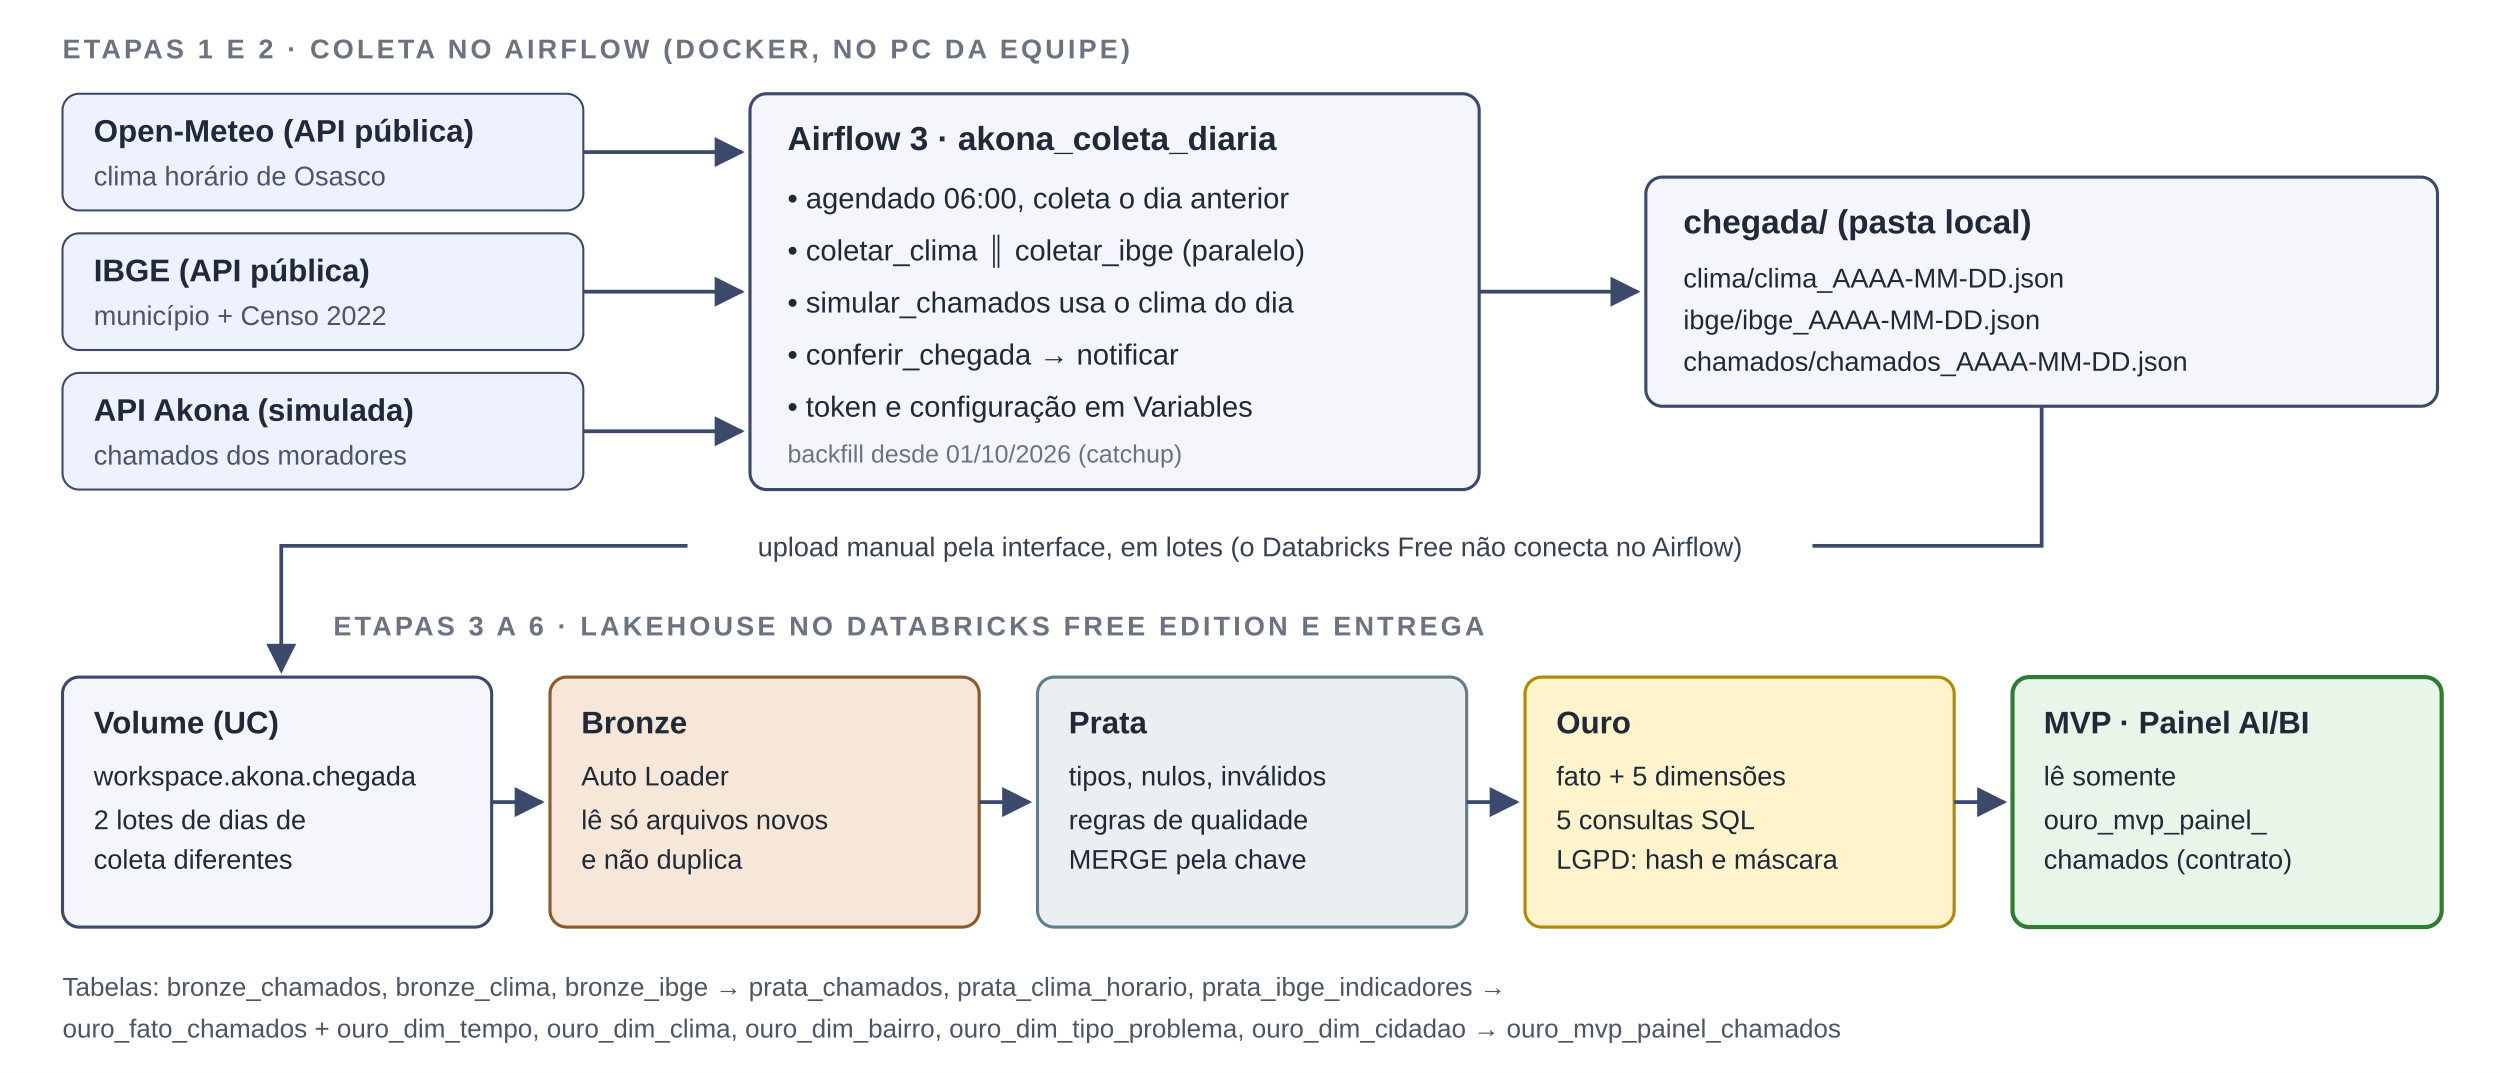
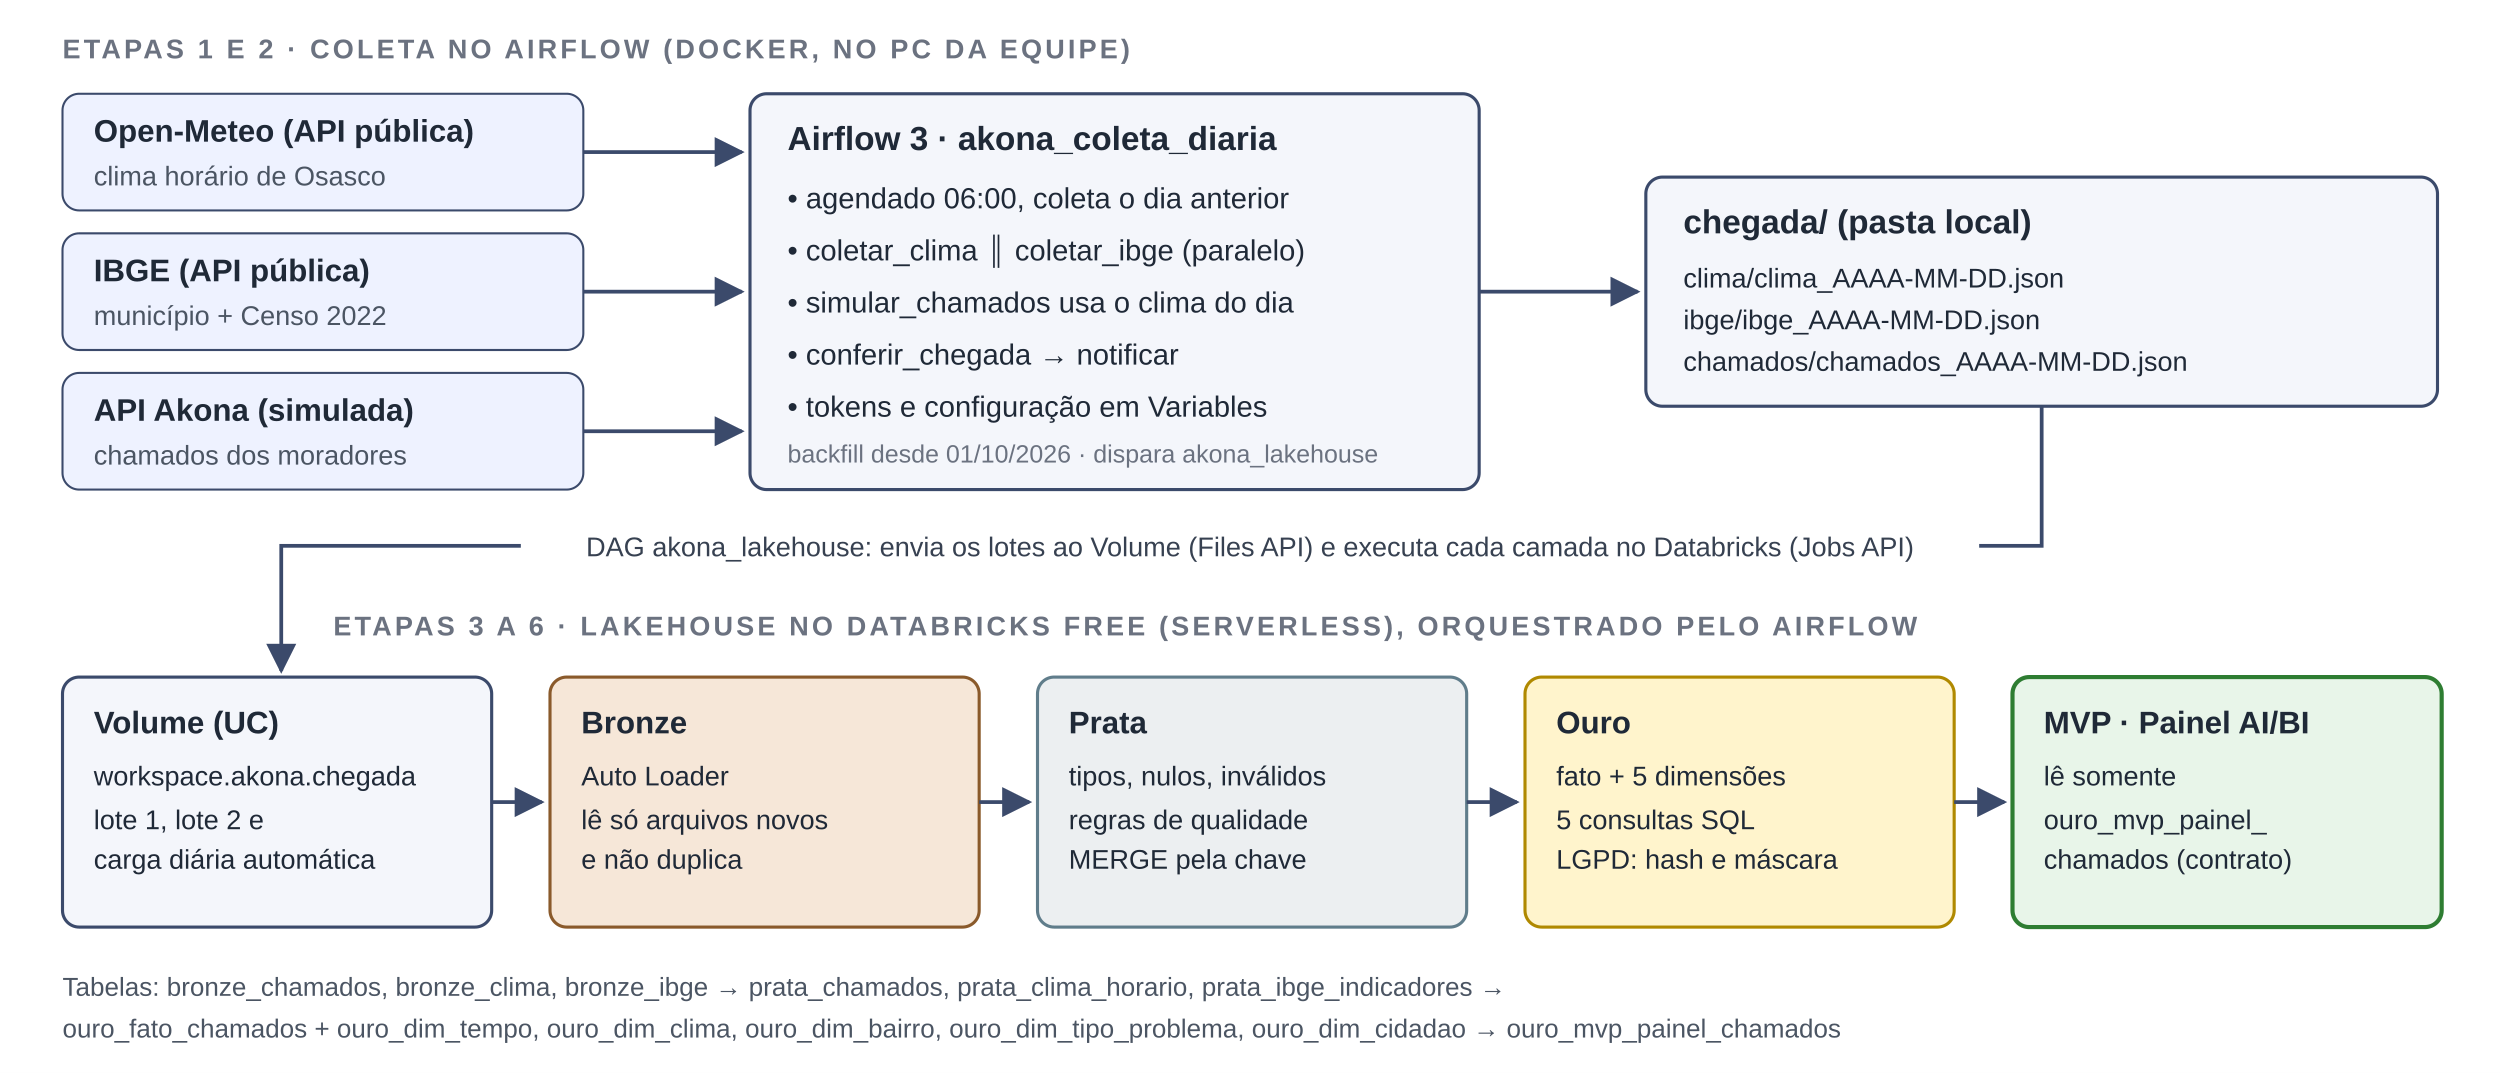
<svg xmlns="http://www.w3.org/2000/svg" width="1200" height="515" viewBox="0 0 1200 515" font-family="Segoe UI, Arial, Helvetica, sans-serif">
  <defs>
    <marker id="seta" viewBox="0 0 10 10" refX="9" refY="5" markerWidth="8" markerHeight="8" orient="auto-start-reverse">
      <path d="M0,0 L10,5 L0,10 z" fill="#3b4a6b" />
    </marker>
  </defs>
  <rect width="1200" height="515" fill="#ffffff" />
  <text x="30" y="28" font-size="13" font-weight="700" fill="#6b7280" letter-spacing="1.5">ETAPAS 1 E 2 · COLETA NO AIRFLOW (DOCKER, NO PC DA EQUIPE)</text>
  <g font-size="15" fill="#1f2937">
    <rect x="30" y="45" width="250" height="56" rx="8" fill="#eef2ff" stroke="#3b4a6b" />
    <text x="45" y="68" font-weight="700">Open-Meteo (API pública)</text>
    <text x="45" y="89" font-size="13" fill="#4b5563">clima horário de Osasco</text>
    <rect x="30" y="112" width="250" height="56" rx="8" fill="#eef2ff" stroke="#3b4a6b" />
    <text x="45" y="135" font-weight="700">IBGE (API pública)</text>
    <text x="45" y="156" font-size="13" fill="#4b5563">município + Censo 2022</text>
    <rect x="30" y="179" width="250" height="56" rx="8" fill="#eef2ff" stroke="#3b4a6b" />
    <text x="45" y="202" font-weight="700">API Akona (simulada)</text>
    <text x="45" y="223" font-size="13" fill="#4b5563">chamados dos moradores</text>
    <rect x="360" y="45" width="350" height="190" rx="8" fill="#f4f6fb" stroke="#3b4a6b" stroke-width="1.5" />
    <text x="378" y="72" font-weight="700" font-size="16">Airflow 3 · akona_coleta_diaria</text>
    <text x="378" y="100" font-size="14">• agendado 06:00, coleta o dia anterior</text>
    <text x="378" y="125" font-size="14">• coletar_clima ∥ coletar_ibge (paralelo)</text>
    <text x="378" y="150" font-size="14">• simular_chamados usa o clima do dia</text>
    <text x="378" y="175" font-size="14">• conferir_chegada → notificar</text>
-     <text x="378" y="200" font-size="14">• token e configuração em Variables</text>
-     <text x="378" y="222" font-size="12" fill="#6b7280">backfill desde 01/10/2026 (catchup)</text>
+     <text x="378" y="200" font-size="14">• tokens e configuração em Variables</text>
+     <text x="378" y="222" font-size="12" fill="#6b7280">backfill desde 01/10/2026 · dispara akona_lakehouse</text>
    <rect x="790" y="85" width="380" height="110" rx="8" fill="#f4f6fb" stroke="#3b4a6b" stroke-width="1.5" />
    <text x="808" y="112" font-weight="700" font-size="16">chegada/ (pasta local)</text>
    <text x="808" y="138" font-size="13">clima/clima_AAAA-MM-DD.json</text>
    <text x="808" y="158" font-size="13">ibge/ibge_AAAA-MM-DD.json</text>
    <text x="808" y="178" font-size="13">chamados/chamados_AAAA-MM-DD.json</text>
  </g>
  <g stroke="#3b4a6b" stroke-width="1.8" fill="none" marker-end="url(#seta)">
    <line x1="280" y1="73" x2="356" y2="73" />
    <line x1="280" y1="140" x2="356" y2="140" />
    <line x1="280" y1="207" x2="356" y2="207" />
    <line x1="710" y1="140" x2="786" y2="140" />
    <polyline points="980,195 980,262 135,262 135,322" />
  </g>
-   <rect x="330" y="250" width="540" height="24" fill="#ffffff" />
-   <text x="600" y="267" font-size="13" fill="#374151" text-anchor="middle">upload manual pela interface, em lotes (o Databricks Free não conecta no Airflow)</text>
-   <text x="160" y="305" font-size="13" font-weight="700" fill="#6b7280" letter-spacing="1.5">ETAPAS 3 A 6 · LAKEHOUSE NO DATABRICKS FREE EDITION E ENTREGA</text>
+   <rect x="250" y="250" width="700" height="24" fill="#ffffff" />
+   <text x="600" y="267" font-size="13" fill="#374151" text-anchor="middle">DAG akona_lakehouse: envia os lotes ao Volume (Files API) e executa cada camada no Databricks (Jobs API)</text>
+   <text x="160" y="305" font-size="13" font-weight="700" fill="#6b7280" letter-spacing="1.5">ETAPAS 3 A 6 · LAKEHOUSE NO DATABRICKS FREE (SERVERLESS), ORQUESTRADO PELO AIRFLOW</text>
  <g font-size="15" fill="#1f2937">
    <rect x="30" y="325" width="206" height="120" rx="8" fill="#f4f6fb" stroke="#3b4a6b" stroke-width="1.5" />
    <text x="45" y="352" font-weight="700">Volume (UC)</text>
    <text x="45" y="377" font-size="13">workspace.akona.chegada</text>
-     <text x="45" y="398" font-size="13">2 lotes de dias de</text>
-     <text x="45" y="417" font-size="13">coleta diferentes</text>
+     <text x="45" y="398" font-size="13">lote 1, lote 2 e</text>
+     <text x="45" y="417" font-size="13">carga diária automática</text>
    <rect x="264" y="325" width="206" height="120" rx="8" fill="#f6e7d8" stroke="#8a5a2b" stroke-width="1.5" />
    <text x="279" y="352" font-weight="700">Bronze</text>
    <text x="279" y="377" font-size="13">Auto Loader</text>
    <text x="279" y="398" font-size="13">lê só arquivos novos</text>
    <text x="279" y="417" font-size="13">e não duplica</text>
    <rect x="498" y="325" width="206" height="120" rx="8" fill="#eceff1" stroke="#607d8b" stroke-width="1.5" />
    <text x="513" y="352" font-weight="700">Prata</text>
    <text x="513" y="377" font-size="13">tipos, nulos, inválidos</text>
    <text x="513" y="398" font-size="13">regras de qualidade</text>
    <text x="513" y="417" font-size="13">MERGE pela chave</text>
    <rect x="732" y="325" width="206" height="120" rx="8" fill="#fff4cc" stroke="#b08900" stroke-width="1.5" />
    <text x="747" y="352" font-weight="700">Ouro</text>
    <text x="747" y="377" font-size="13">fato + 5 dimensões</text>
    <text x="747" y="398" font-size="13">5 consultas SQL</text>
    <text x="747" y="417" font-size="13">LGPD: hash e máscara</text>
    <rect x="966" y="325" width="206" height="120" rx="8" fill="#e8f5e9" stroke="#2e7d32" stroke-width="2" />
    <text x="981" y="352" font-weight="700">MVP · Painel AI/BI</text>
    <text x="981" y="377" font-size="13">lê somente</text>
    <text x="981" y="398" font-size="13">ouro_mvp_painel_</text>
    <text x="981" y="417" font-size="13">chamados (contrato)</text>
  </g>
  <g stroke="#3b4a6b" stroke-width="1.8" fill="none" marker-end="url(#seta)">
    <line x1="236" y1="385" x2="260" y2="385" />
    <line x1="470" y1="385" x2="494" y2="385" />
    <line x1="704" y1="385" x2="728" y2="385" />
    <line x1="938" y1="385" x2="962" y2="385" />
  </g>
  <text x="30" y="478" font-size="12.5" fill="#4b5563">Tabelas: bronze_chamados, bronze_clima, bronze_ibge → prata_chamados, prata_clima_horario, prata_ibge_indicadores →</text>
  <text x="30" y="498" font-size="12.5" fill="#4b5563">ouro_fato_chamados + ouro_dim_tempo, ouro_dim_clima, ouro_dim_bairro, ouro_dim_tipo_problema, ouro_dim_cidadao → ouro_mvp_painel_chamados</text>
</svg>
